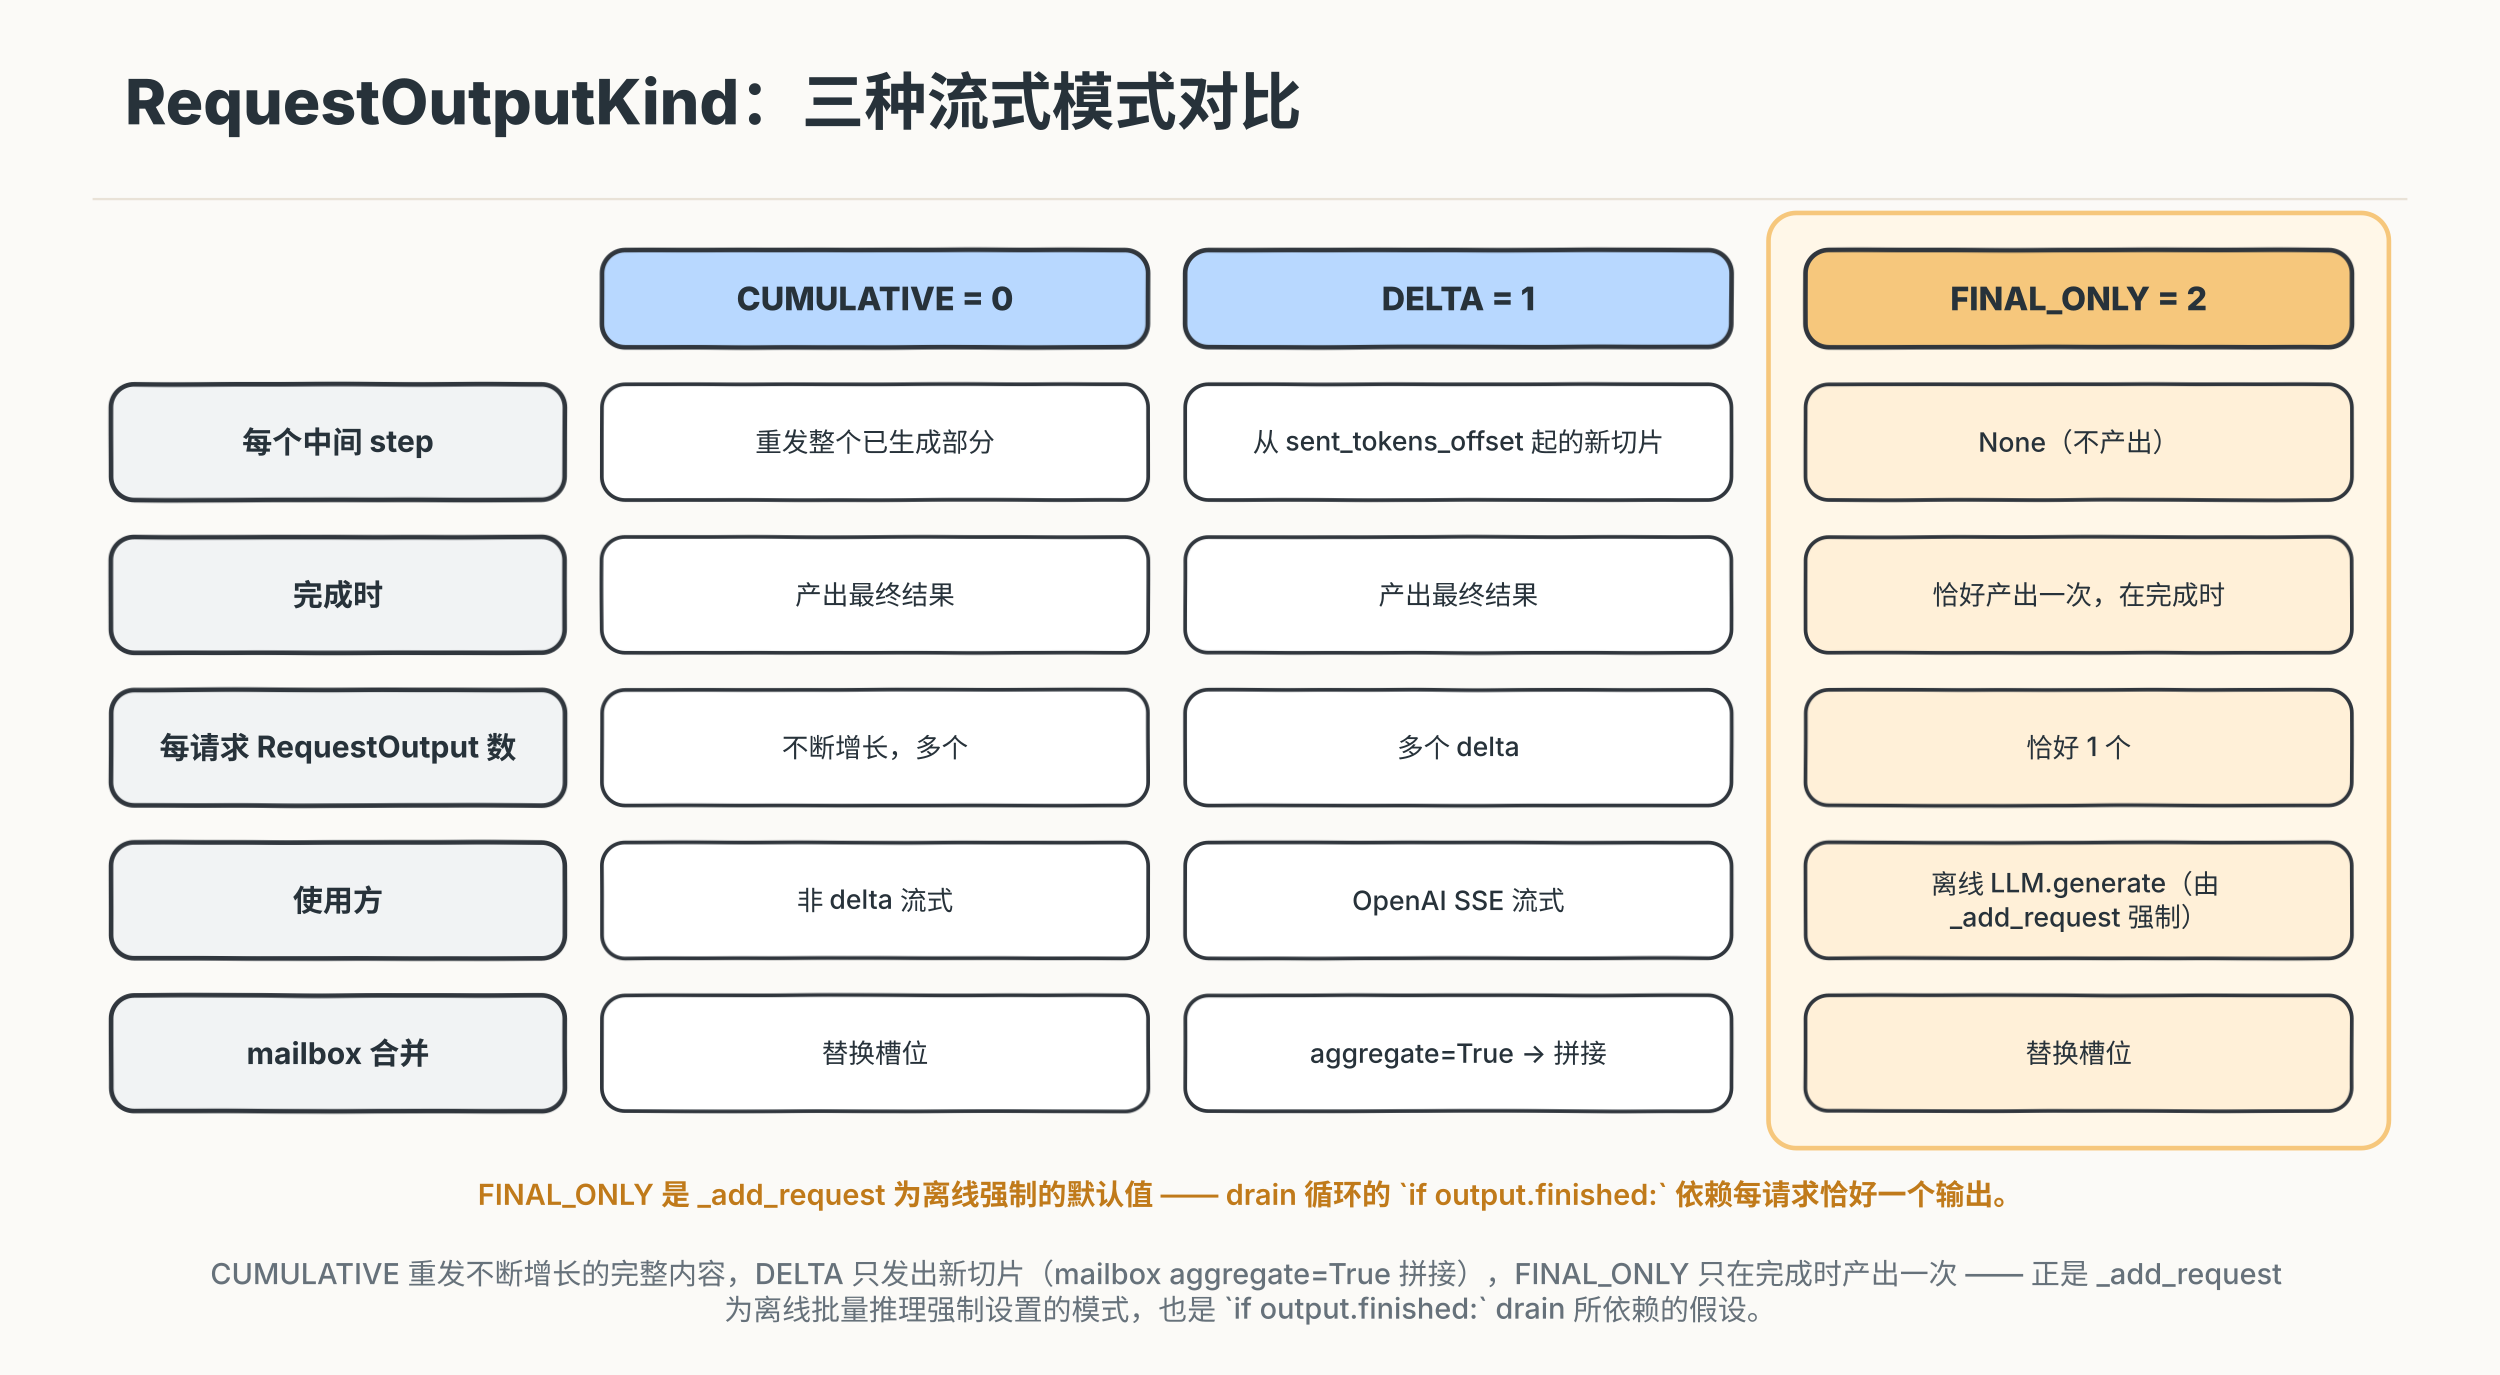
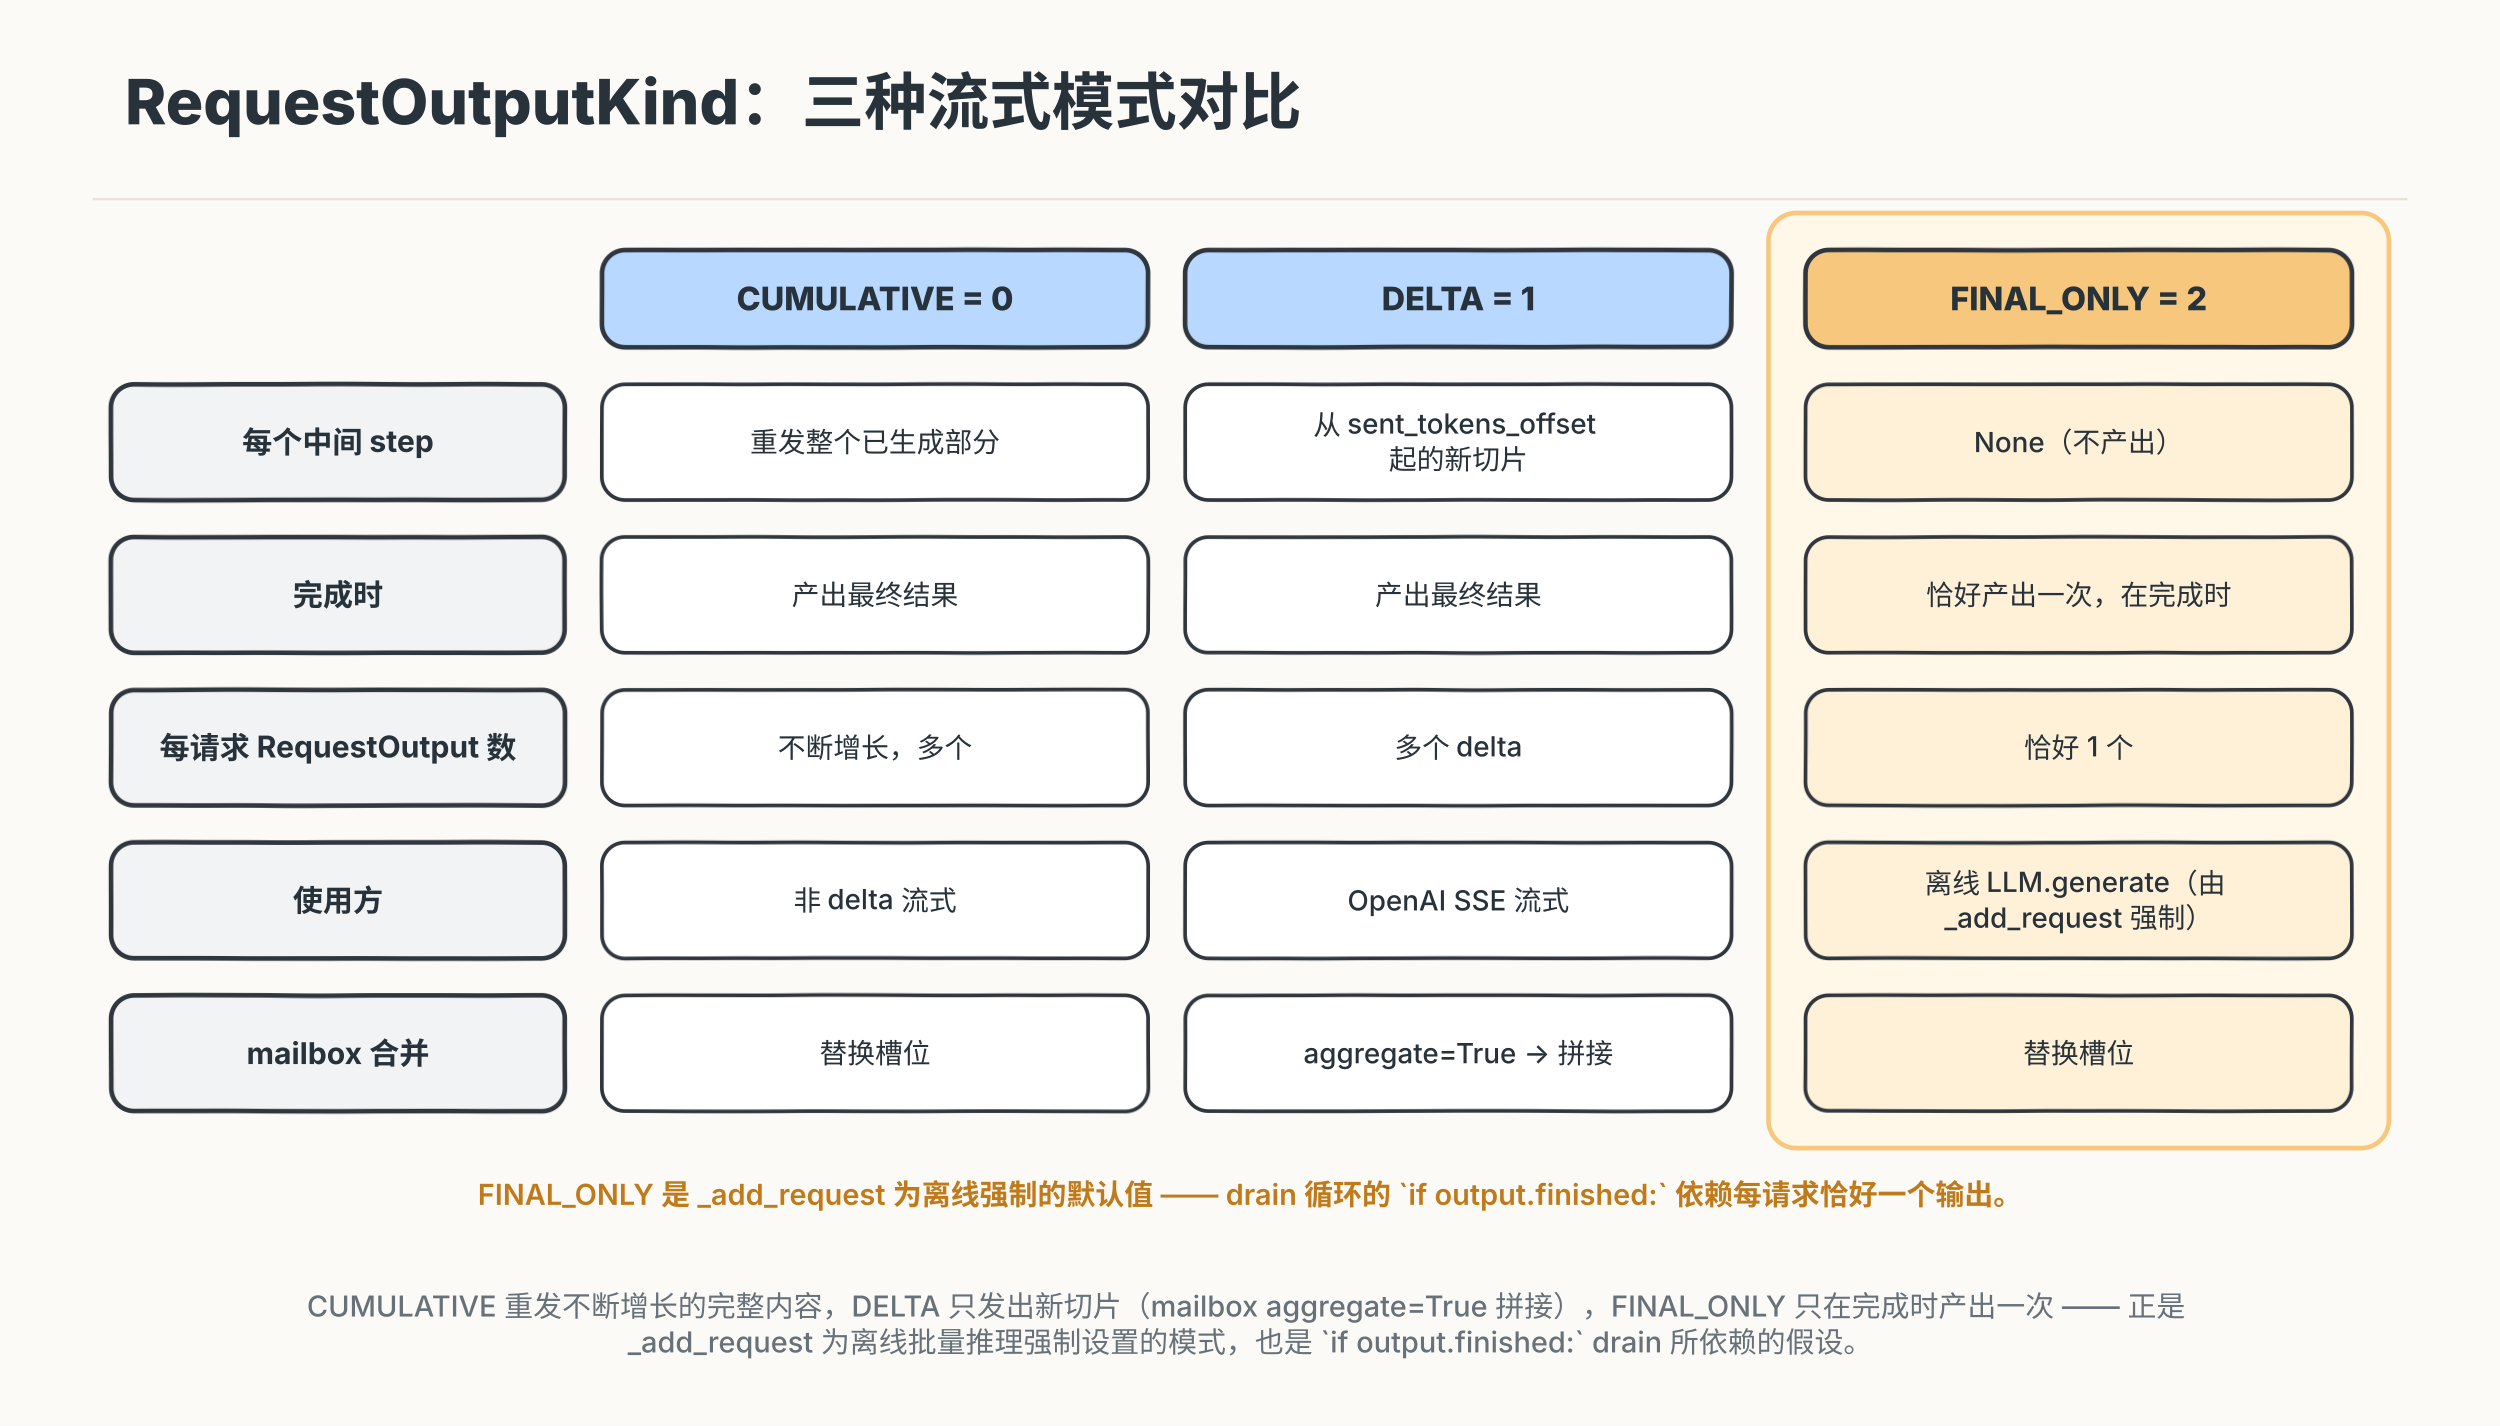
- <svg xmlns="http://www.w3.org/2000/svg" width="1080" height="594" viewBox="0 0 1080 594" role="img" aria-label="RequestOutputKind：三种流式模式对比">
+ <svg xmlns="http://www.w3.org/2000/svg" width="1080" height="616" viewBox="0 0 1080 616" role="img" aria-label="RequestOutputKind：三种流式模式对比">
  <defs>
    <filter id="roughen">
      <feTurbulence type="fractalNoise" baseFrequency="0.018" numOctaves="2" seed="7" result="noise" />
      <feDisplacementMap in="SourceGraphic" in2="noise" scale="0.55" />
    </filter>
    <marker id="arrow" viewBox="0 0 12 12" refX="9.2" refY="6" markerUnits="userSpaceOnUse" markerWidth="12" markerHeight="12" orient="auto-start-reverse">
      <path d="M 1.5 2 L 11 6 L 1.5 10 z" fill="#30363d" />
    </marker>
    <style>
    text { font-family: Inter, -apple-system, BlinkMacSystemFont, "Segoe UI", "PingFang SC", "Noto Sans CJK SC", Arial, sans-serif; }
    .rough { filter: url(#roughen); }
  </style>
  </defs>
-   <rect width="1080" height="594" fill="#fbfaf7" />
+   <rect width="1080" height="616" fill="#fbfaf7" />
  <path d="M 40 86 H 1040" stroke="#e9e2d7" stroke-width="1" />
  <text x="54" y="53.72" text-anchor="start" font-size="27" font-weight="800" fill="#27323a">
    <tspan x="54" dy="0">RequestOutputKind：三种流式模式对比</tspan>
  </text>
  <rect x="764" y="92" width="268" height="404" rx="12" fill="#fff7e8" stroke="#f6c77c" stroke-width="2" />
  <rect class="rough" x="260" y="108" width="236" height="42" rx="10" fill="#b8d8ff" stroke="#30363d" stroke-width="2" />
  <text x="378" y="134.04" text-anchor="middle" font-size="14" font-weight="800" fill="#27323a">
    <tspan x="378" dy="0">CUMULATIVE = 0</tspan>
  </text>
  <rect class="rough" x="512" y="108" width="236" height="42" rx="10" fill="#b8d8ff" stroke="#30363d" stroke-width="2" />
  <text x="630" y="134.04" text-anchor="middle" font-size="14" font-weight="800" fill="#27323a">
    <tspan x="630" dy="0">DELTA = 1</tspan>
  </text>
  <rect class="rough" x="780" y="108" width="236" height="42" rx="10" fill="#f6c77c" stroke="#30363d" stroke-width="2" />
  <text x="898" y="134.04" text-anchor="middle" font-size="14" font-weight="800" fill="#27323a">
    <tspan x="898" dy="0">FINAL_ONLY = 2</tspan>
  </text>
  <rect class="rough" x="48" y="166" width="196" height="50" rx="10" fill="#f1f3f4" stroke="#30363d" stroke-width="2" />
  <text x="146" y="195.68" text-anchor="middle" font-size="13" font-weight="700" fill="#27323a">
    <tspan x="146" dy="0">每个中间 step</tspan>
  </text>
  <rect class="rough" x="260" y="166" width="236" height="50" rx="10" fill="#fff" stroke="#30363d" stroke-width="1.6" />
-   <text x="378" y="195.14" text-anchor="middle" font-size="11.5" font-weight="500" fill="#27323a">
+   <text x="378" y="195.32" text-anchor="middle" font-size="12" font-weight="500" fill="#27323a">
    <tspan x="378" dy="0">重发整个已生成部分</tspan>
  </text>
  <rect class="rough" x="512" y="166" width="236" height="50" rx="10" fill="#fff" stroke="#30363d" stroke-width="1.6" />
-   <text x="630" y="195.14" text-anchor="middle" font-size="11.5" font-weight="500" fill="#27323a">
-     <tspan x="630" dy="0">从 sent_tokens_offset 起的新切片</tspan>
+   <text x="630" y="187.88" text-anchor="middle" font-size="12" font-weight="500" fill="#27323a">
+     <tspan x="630" dy="0">从 sent_tokens_offset</tspan>
+     <tspan x="630" dy="14.88">起的新切片</tspan>
  </text>
  <rect class="rough" x="780" y="166" width="236" height="50" rx="10" fill="#fff0d8" stroke="#30363d" stroke-width="1.6" />
-   <text x="898" y="195.14" text-anchor="middle" font-size="11.5" font-weight="500" fill="#27323a">
+   <text x="898" y="195.32" text-anchor="middle" font-size="12" font-weight="500" fill="#27323a">
    <tspan x="898" dy="0">None（不产出）</tspan>
  </text>
  <rect class="rough" x="48" y="232" width="196" height="50" rx="10" fill="#f1f3f4" stroke="#30363d" stroke-width="2" />
  <text x="146" y="261.68" text-anchor="middle" font-size="13" font-weight="700" fill="#27323a">
    <tspan x="146" dy="0">完成时</tspan>
  </text>
  <rect class="rough" x="260" y="232" width="236" height="50" rx="10" fill="#fff" stroke="#30363d" stroke-width="1.6" />
-   <text x="378" y="261.14" text-anchor="middle" font-size="11.5" font-weight="500" fill="#27323a">
+   <text x="378" y="261.32" text-anchor="middle" font-size="12" font-weight="500" fill="#27323a">
    <tspan x="378" dy="0">产出最终结果</tspan>
  </text>
  <rect class="rough" x="512" y="232" width="236" height="50" rx="10" fill="#fff" stroke="#30363d" stroke-width="1.6" />
-   <text x="630" y="261.14" text-anchor="middle" font-size="11.5" font-weight="500" fill="#27323a">
+   <text x="630" y="261.32" text-anchor="middle" font-size="12" font-weight="500" fill="#27323a">
    <tspan x="630" dy="0">产出最终结果</tspan>
  </text>
  <rect class="rough" x="780" y="232" width="236" height="50" rx="10" fill="#fff0d8" stroke="#30363d" stroke-width="1.6" />
-   <text x="898" y="261.14" text-anchor="middle" font-size="11.5" font-weight="500" fill="#27323a">
+   <text x="898" y="261.32" text-anchor="middle" font-size="12" font-weight="500" fill="#27323a">
    <tspan x="898" dy="0">恰好产出一次，在完成时</tspan>
  </text>
  <rect class="rough" x="48" y="298" width="196" height="50" rx="10" fill="#f1f3f4" stroke="#30363d" stroke-width="2" />
  <text x="146" y="327.68" text-anchor="middle" font-size="13" font-weight="700" fill="#27323a">
    <tspan x="146" dy="0">每请求 RequestOutput 数</tspan>
  </text>
  <rect class="rough" x="260" y="298" width="236" height="50" rx="10" fill="#fff" stroke="#30363d" stroke-width="1.6" />
-   <text x="378" y="327.14" text-anchor="middle" font-size="11.5" font-weight="500" fill="#27323a">
+   <text x="378" y="327.32" text-anchor="middle" font-size="12" font-weight="500" fill="#27323a">
    <tspan x="378" dy="0">不断增长，多个</tspan>
  </text>
  <rect class="rough" x="512" y="298" width="236" height="50" rx="10" fill="#fff" stroke="#30363d" stroke-width="1.6" />
-   <text x="630" y="327.14" text-anchor="middle" font-size="11.5" font-weight="500" fill="#27323a">
+   <text x="630" y="327.32" text-anchor="middle" font-size="12" font-weight="500" fill="#27323a">
    <tspan x="630" dy="0">多个 delta</tspan>
  </text>
  <rect class="rough" x="780" y="298" width="236" height="50" rx="10" fill="#fff0d8" stroke="#30363d" stroke-width="1.6" />
-   <text x="898" y="327.14" text-anchor="middle" font-size="11.5" font-weight="500" fill="#27323a">
+   <text x="898" y="327.32" text-anchor="middle" font-size="12" font-weight="500" fill="#27323a">
    <tspan x="898" dy="0">恰好 1 个</tspan>
  </text>
  <rect class="rough" x="48" y="364" width="196" height="50" rx="10" fill="#f1f3f4" stroke="#30363d" stroke-width="2" />
  <text x="146" y="393.68" text-anchor="middle" font-size="13" font-weight="700" fill="#27323a">
    <tspan x="146" dy="0">使用方</tspan>
  </text>
  <rect class="rough" x="260" y="364" width="236" height="50" rx="10" fill="#fff" stroke="#30363d" stroke-width="1.6" />
-   <text x="378" y="393.14" text-anchor="middle" font-size="11.5" font-weight="500" fill="#27323a">
+   <text x="378" y="393.32" text-anchor="middle" font-size="12" font-weight="500" fill="#27323a">
    <tspan x="378" dy="0">非 delta 流式</tspan>
  </text>
  <rect class="rough" x="512" y="364" width="236" height="50" rx="10" fill="#fff" stroke="#30363d" stroke-width="1.6" />
-   <text x="630" y="393.14" text-anchor="middle" font-size="11.5" font-weight="500" fill="#27323a">
+   <text x="630" y="393.32" text-anchor="middle" font-size="12" font-weight="500" fill="#27323a">
    <tspan x="630" dy="0">OpenAI SSE 流式</tspan>
  </text>
  <rect class="rough" x="780" y="364" width="236" height="50" rx="10" fill="#fff0d8" stroke="#30363d" stroke-width="1.6" />
-   <text x="898" y="386.01" text-anchor="middle" font-size="11.5" font-weight="500" fill="#27323a">
+   <text x="898" y="385.88" text-anchor="middle" font-size="12" font-weight="500" fill="#27323a">
    <tspan x="898" dy="0">离线 LLM.generate（由</tspan>
-     <tspan x="898" dy="14.26">_add_request 强制）</tspan>
+     <tspan x="898" dy="14.88">_add_request 强制）</tspan>
  </text>
  <rect class="rough" x="48" y="430" width="196" height="50" rx="10" fill="#f1f3f4" stroke="#30363d" stroke-width="2" />
  <text x="146" y="459.68" text-anchor="middle" font-size="13" font-weight="700" fill="#27323a">
    <tspan x="146" dy="0">mailbox 合并</tspan>
  </text>
  <rect class="rough" x="260" y="430" width="236" height="50" rx="10" fill="#fff" stroke="#30363d" stroke-width="1.6" />
-   <text x="378" y="459.14" text-anchor="middle" font-size="11.5" font-weight="500" fill="#27323a">
+   <text x="378" y="459.32" text-anchor="middle" font-size="12" font-weight="500" fill="#27323a">
    <tspan x="378" dy="0">替换槽位</tspan>
  </text>
  <rect class="rough" x="512" y="430" width="236" height="50" rx="10" fill="#fff" stroke="#30363d" stroke-width="1.6" />
-   <text x="630" y="459.14" text-anchor="middle" font-size="11.5" font-weight="500" fill="#27323a">
+   <text x="630" y="459.32" text-anchor="middle" font-size="12" font-weight="500" fill="#27323a">
    <tspan x="630" dy="0">aggregate=True → 拼接</tspan>
  </text>
  <rect class="rough" x="780" y="430" width="236" height="50" rx="10" fill="#fff0d8" stroke="#30363d" stroke-width="1.6" />
-   <text x="898" y="459.14" text-anchor="middle" font-size="11.5" font-weight="500" fill="#27323a">
+   <text x="898" y="459.32" text-anchor="middle" font-size="12" font-weight="500" fill="#27323a">
    <tspan x="898" dy="0">替换槽位</tspan>
  </text>
  <text x="540" y="520.5" text-anchor="middle" font-size="12.5" font-weight="600" fill="#c07a1a">
    <tspan x="540" dy="0">FINAL_ONLY 是 _add_request 为离线强制的默认值 —— drain 循环的 `if output.finished:` 依赖每请求恰好一个输出。</tspan>
  </text>
-   <text x="540" y="554.75" text-anchor="middle" font-size="12.5" font-weight="500" fill="#66717a">
-     <tspan x="540" dy="0">CUMULATIVE 重发不断增长的完整内容，DELTA 只发出新切片（mailbox aggregate=True 拼接），FINAL_ONLY 只在完成时产出一次 —— 正是 _add_request</tspan>
-     <tspan x="540" dy="15.5">为离线批量推理强制设置的模式，也是 `if output.finished:` drain 所依赖的假设。</tspan>
+   <text x="540" y="568.75" text-anchor="middle" font-size="12.5" font-weight="500" fill="#66717a">
+     <tspan x="540" dy="0">CUMULATIVE 重发不断增长的完整内容，DELTA 只发出新切片（mailbox aggregate=True 拼接），FINAL_ONLY 只在完成时产出一次 —— 正是</tspan>
+     <tspan x="540" dy="15.5">_add_request 为离线批量推理强制设置的模式，也是 `if output.finished:` drain 所依赖的假设。</tspan>
  </text>
</svg>
